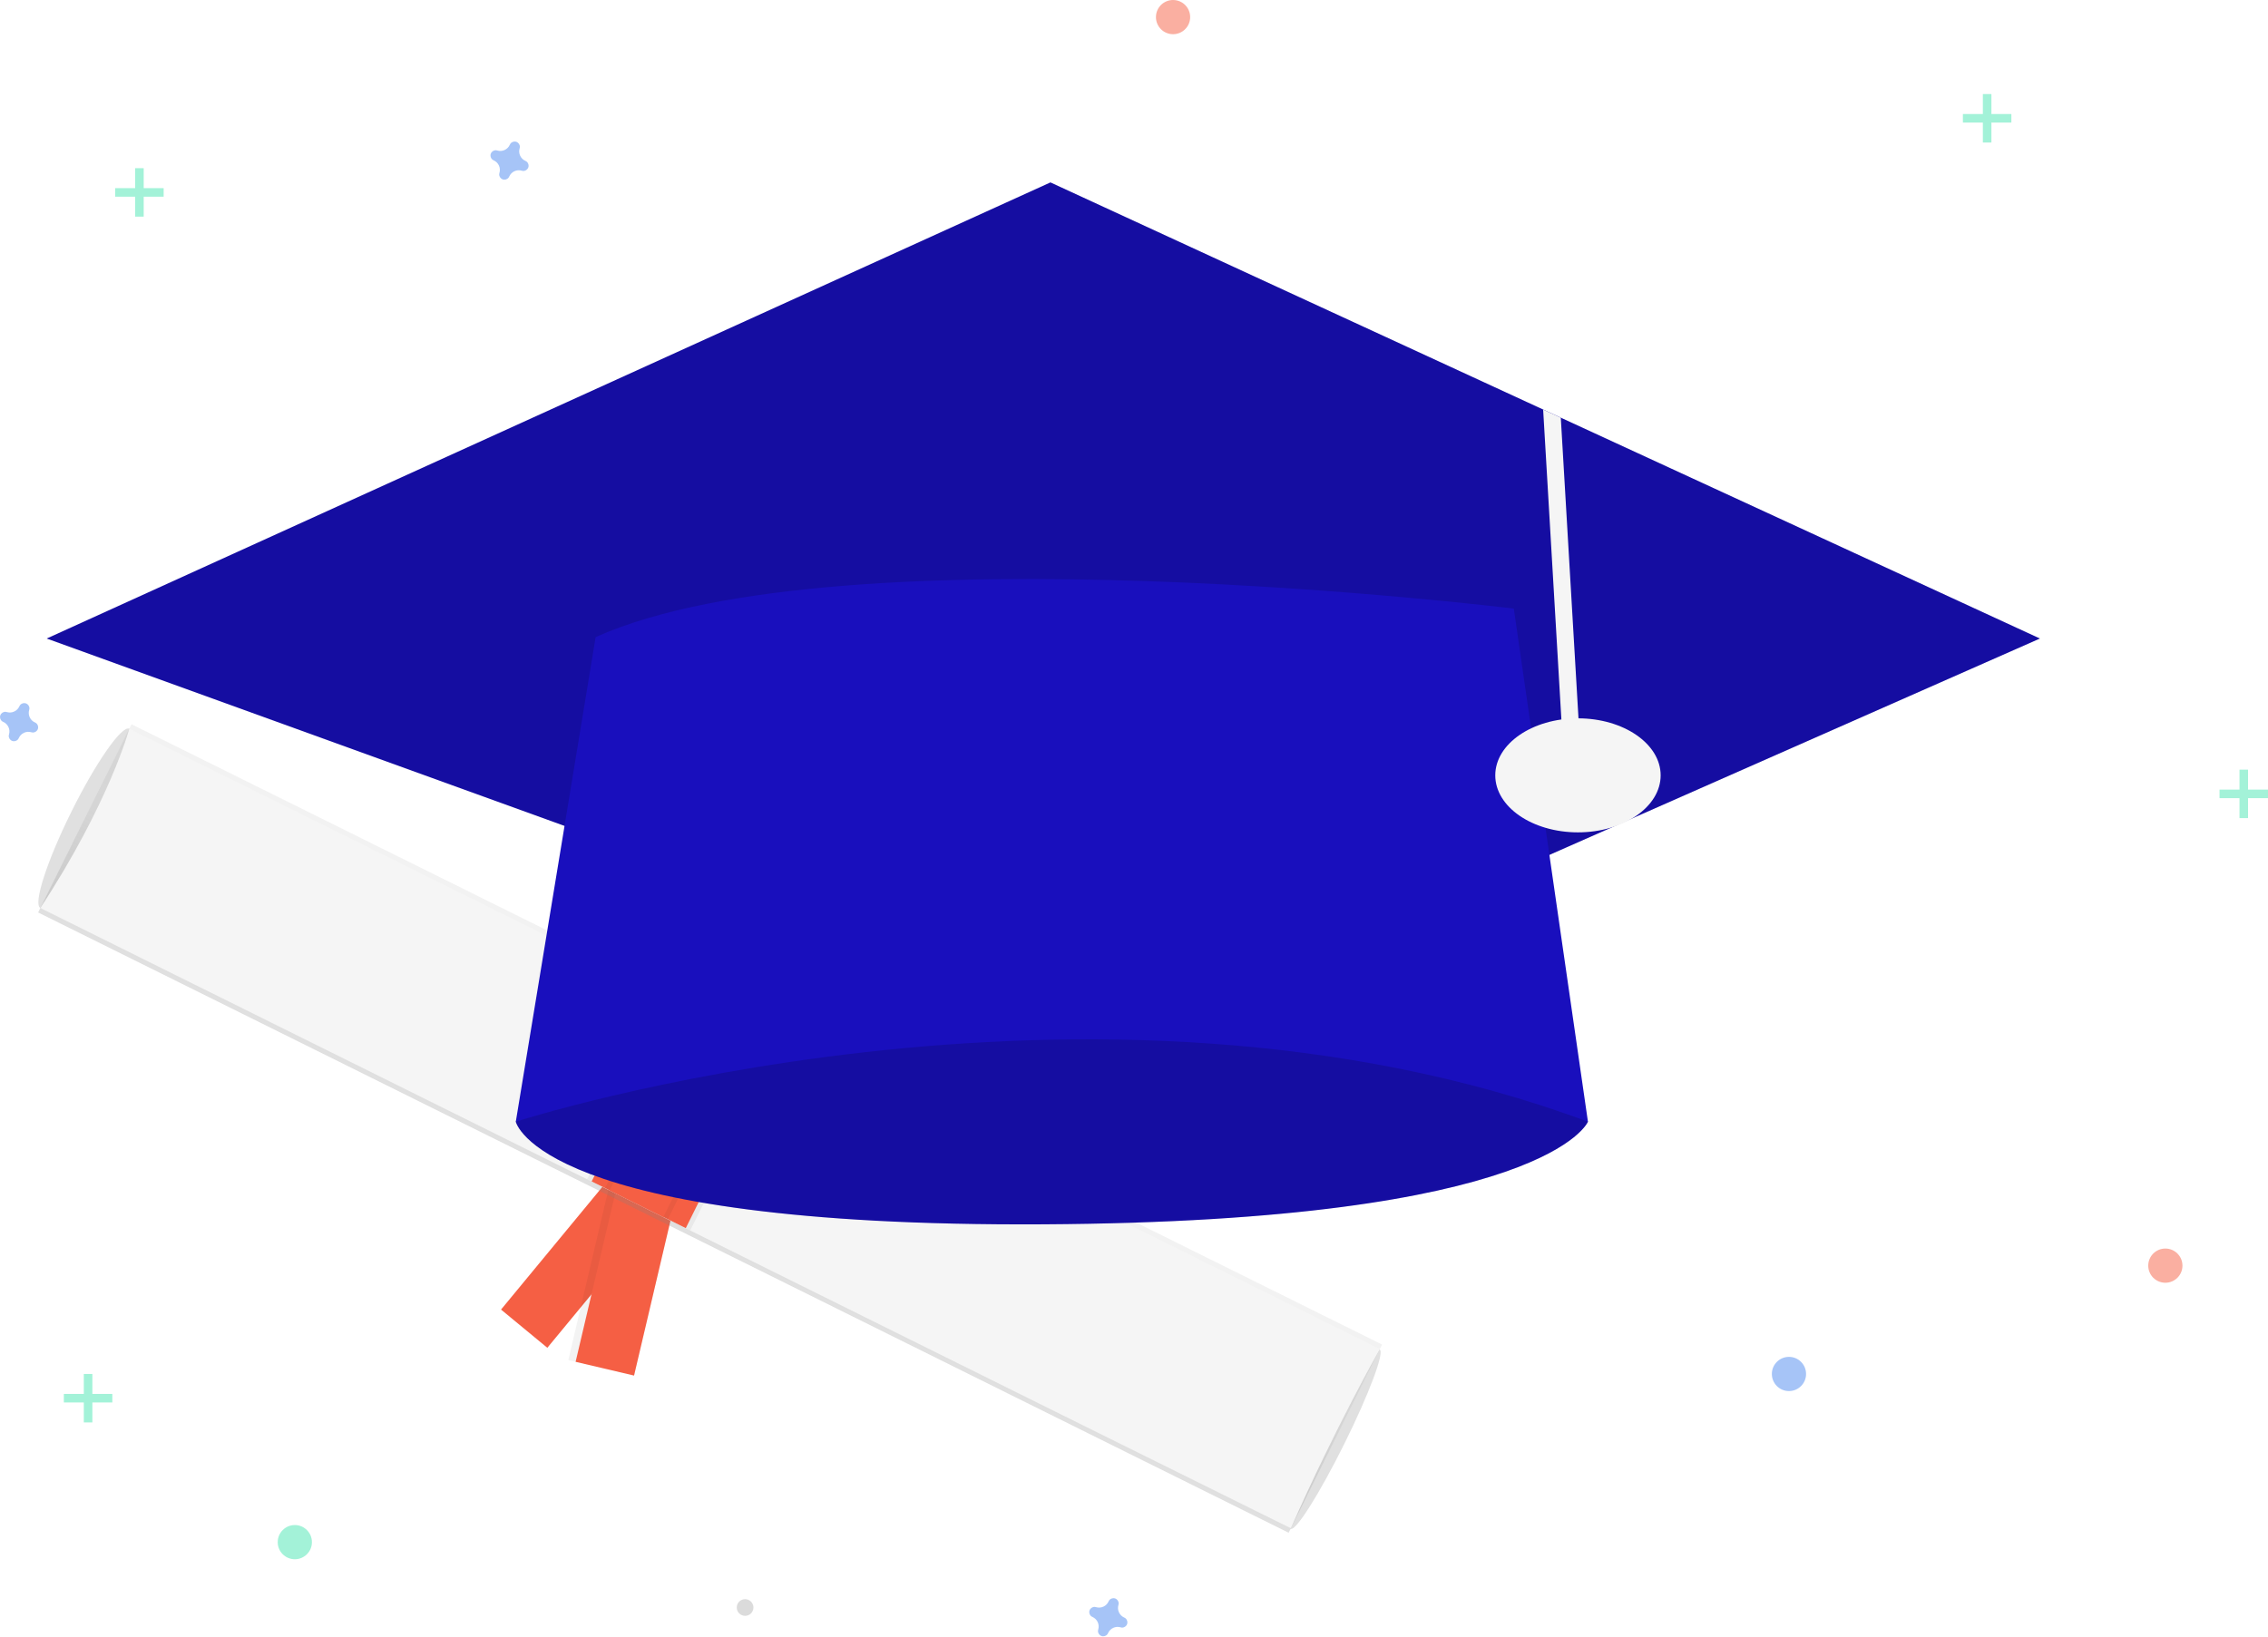
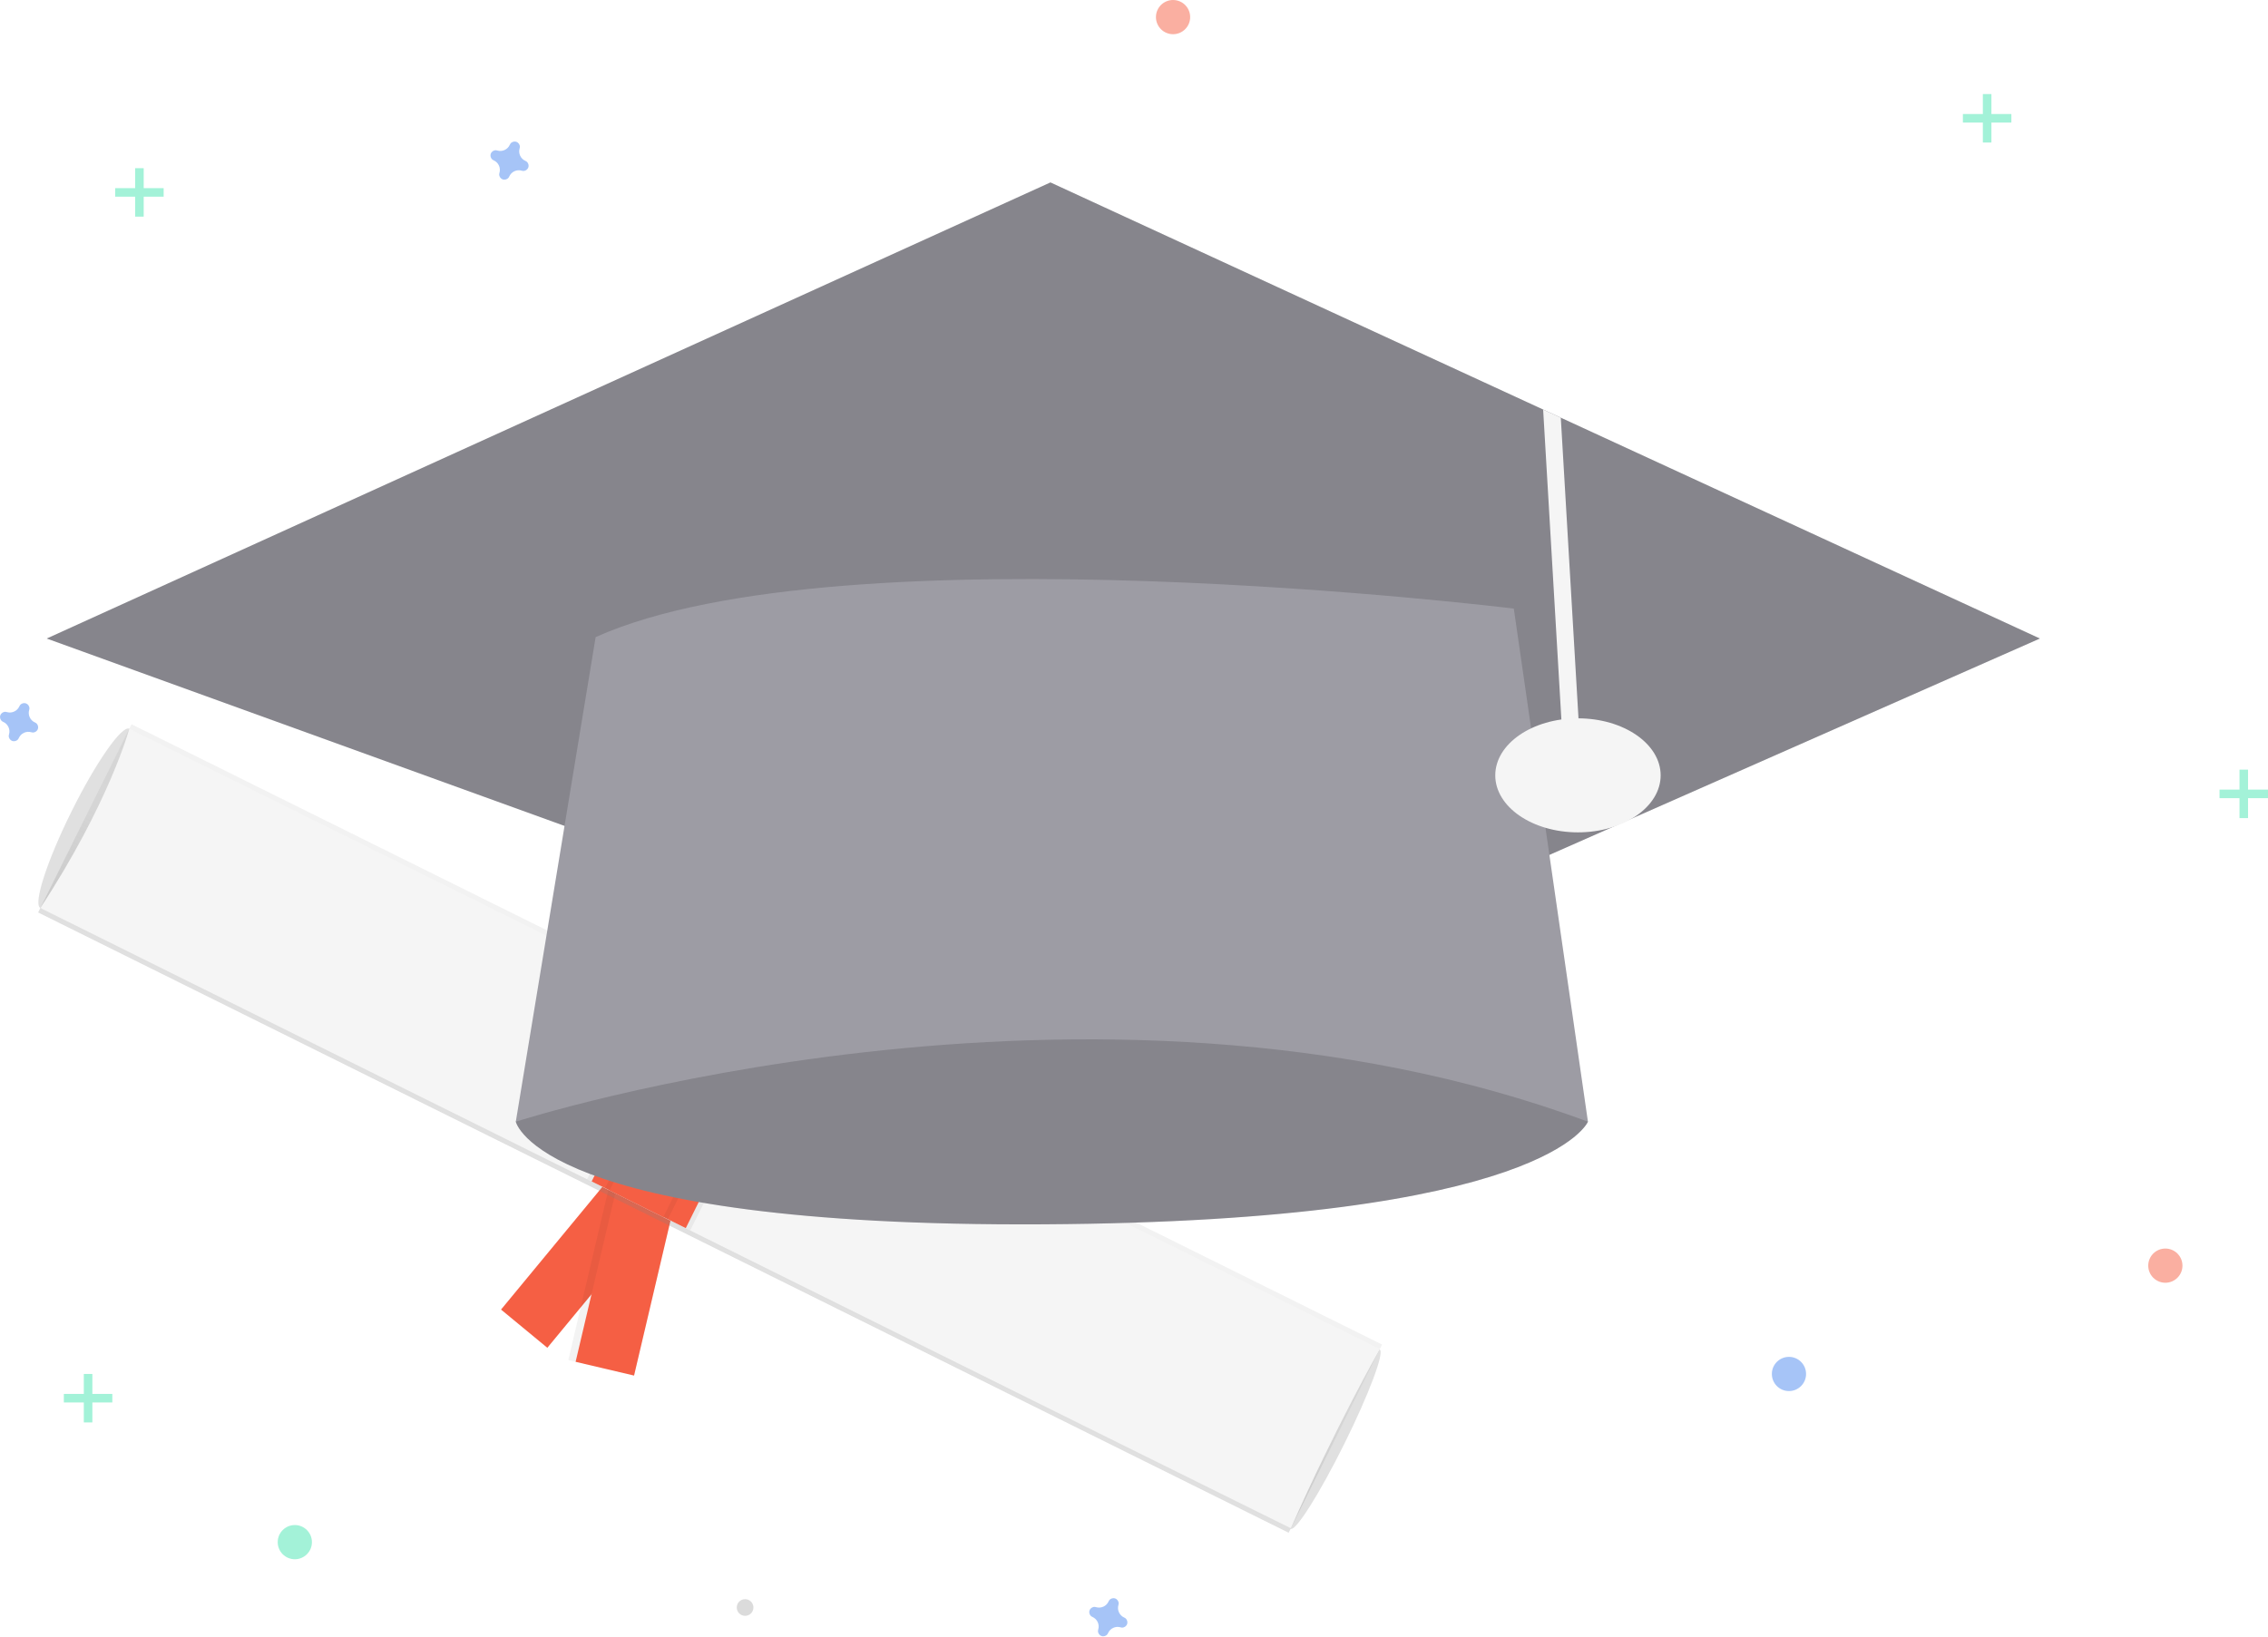
<svg xmlns="http://www.w3.org/2000/svg" id="eb113788-f1f1-4c1f-be62-f1d0ea2e1eb6" data-name="Layer 1" width="795.394" height="574.038" viewBox="0 0 795.394 574.038">
  <defs>
    <linearGradient id="b2a81085-935f-40be-bb27-75940df8c338" x1="-450.79" y1="2803.047" x2="-450.79" y2="2729.348" gradientTransform="translate(3217.533 1009.658) rotate(90)" gradientUnits="userSpaceOnUse">
      <stop offset="0" stop-color="gray" stop-opacity="0.25" />
      <stop offset="0.535" stop-color="gray" stop-opacity="0.12" />
      <stop offset="1" stop-color="gray" stop-opacity="0.1" />
    </linearGradient>
  </defs>
  <ellipse cx="232.058" cy="450.069" rx="35.095" ry="5.264" transform="translate(-476.5567 294.9237) rotate(-63.61079)" fill="#e0e0e0" />
  <ellipse cx="670.577" cy="667.856" rx="35.095" ry="3.577" transform="translate(-428.0369 808.7355) rotate(-63.61079)" fill="#e0e0e0" />
  <rect x="397.953" y="566.935" width="21.057" height="70.19" transform="translate(274.5207 -285.2623) rotate(39.54732)" fill="#f55f44" />
  <rect x="409.325" y="573.566" width="23.692" height="70.19" transform="translate(489.5496 1134.581) rotate(-166.7689)" opacity="0.05" />
  <rect x="411.926" y="573.868" width="21.057" height="70.19" transform="translate(492.0121 1135.47) rotate(-166.7689)" fill="#f55f44" />
  <rect x="414.486" y="314.082" width="73.699" height="489.572" transform="translate(-452.2022 551.7936) rotate(-63.61079)" fill="url(#b2a81085-935f-40be-bb27-75940df8c338)" />
  <path d="M655.016,699.105c-8.584-4.118-444.844-220.718-438.556-217.598,24.214-36.957,31.197-62.875,31.197-62.875l438.556,217.598S670.811,663.259,655.016,699.105Z" transform="translate(-202.3028 -162.981)" fill="#f5f5f5" />
  <rect x="421.725" y="519.094" width="40.359" height="70.19" transform="translate(90.06389 -301.6438) rotate(26.38921)" opacity="0.05" />
  <rect x="423.48" y="519.094" width="36.849" height="70.19" transform="translate(90.06389 -301.6438) rotate(26.38921)" fill="#f55f44" />
  <rect x="428.835" y="518.704" width="24.566" height="70.19" transform="translate(89.80867 -301.3351) rotate(26.38921)" opacity="0.05" />
  <rect x="430.59" y="518.704" width="21.057" height="70.19" transform="translate(89.80867 -301.3351) rotate(26.38921)" fill="#f55f44" />
  <circle cx="261.306" cy="563.925" r="2.926" fill="#dbdbdb" />
  <g opacity="0.5">
    <rect x="29.394" y="482" width="3" height="17" fill="#47e6b1" />
    <rect x="231.697" y="644.981" width="3" height="17" transform="translate(684.3753 257.3028) rotate(90)" fill="#47e6b1" />
  </g>
  <g opacity="0.5">
    <rect x="785.394" y="270" width="3" height="17" fill="#47e6b1" />
    <rect x="987.697" y="432.981" width="3" height="17" transform="translate(1228.375 -710.6972) rotate(90)" fill="#47e6b1" />
  </g>
  <g opacity="0.5">
    <rect x="47.394" y="59" width="3" height="17" fill="#47e6b1" />
    <rect x="249.697" y="221.981" width="3" height="17" transform="translate(279.3753 -183.6972) rotate(90)" fill="#47e6b1" />
  </g>
  <g opacity="0.5">
    <rect x="695.394" y="33" width="3" height="17" fill="#47e6b1" />
    <rect x="897.697" y="195.981" width="3" height="17" transform="translate(901.3753 -857.6972) rotate(90)" fill="#47e6b1" />
  </g>
  <path d="M214.593,416.437a3.675,3.675,0,0,1-2.047-4.441,1.766,1.766,0,0,0,.08-.408h0a1.843,1.843,0,0,0-3.31-1.221h0a1.766,1.766,0,0,0-.204.362,3.675,3.675,0,0,1-4.441,2.047,1.766,1.766,0,0,0-.408-.08h0a1.843,1.843,0,0,0-1.221,3.31h0a1.766,1.766,0,0,0,.362.204,3.675,3.675,0,0,1,2.047,4.441,1.766,1.766,0,0,0-.08.408h0a1.843,1.843,0,0,0,3.31,1.221h0a1.766,1.766,0,0,0,.204-.362,3.675,3.675,0,0,1,4.441-2.047,1.767,1.767,0,0,0,.408.08h0a1.843,1.843,0,0,0,1.221-3.31h0A1.767,1.767,0,0,0,214.593,416.437Z" transform="translate(-202.3028 -162.981)" fill="#4d8af0" opacity="0.5" />
  <path d="M386.593,219.437a3.675,3.675,0,0,1-2.047-4.441,1.766,1.766,0,0,0,.08-.408h0a1.843,1.843,0,0,0-3.31-1.221h0a1.766,1.766,0,0,0-.204.362,3.675,3.675,0,0,1-4.441,2.047,1.766,1.766,0,0,0-.408-.08h0a1.843,1.843,0,0,0-1.221,3.31h0a1.766,1.766,0,0,0,.362.204,3.675,3.675,0,0,1,2.047,4.441,1.766,1.766,0,0,0-.08.408h0a1.843,1.843,0,0,0,3.31,1.221h0a1.766,1.766,0,0,0,.204-.362,3.675,3.675,0,0,1,4.441-2.047,1.767,1.767,0,0,0,.408.08h0a1.843,1.843,0,0,0,1.221-3.31h0A1.767,1.767,0,0,0,386.593,219.437Z" transform="translate(-202.3028 -162.981)" fill="#4d8af0" opacity="0.5" />
  <path d="M596.593,730.437a3.675,3.675,0,0,1-2.047-4.441,1.766,1.766,0,0,0,.08-.408h0a1.843,1.843,0,0,0-3.31-1.221h0a1.766,1.766,0,0,0-.204.362,3.675,3.675,0,0,1-4.441,2.047,1.766,1.766,0,0,0-.408-.08h0a1.843,1.843,0,0,0-1.221,3.31h0a1.766,1.766,0,0,0,.362.204,3.675,3.675,0,0,1,2.047,4.441,1.766,1.766,0,0,0-.08.408h0a1.843,1.843,0,0,0,3.31,1.221h0a1.766,1.766,0,0,0,.204-.362,3.675,3.675,0,0,1,4.441-2.047,1.767,1.767,0,0,0,.408.08h0a1.843,1.843,0,0,0,1.221-3.31h0A1.767,1.767,0,0,0,596.593,730.437Z" transform="translate(-202.3028 -162.981)" fill="#4d8af0" opacity="0.5" />
  <circle cx="759.394" cy="444" r="6" fill="#f55f44" opacity="0.5" />
  <circle cx="627.394" cy="482" r="6" fill="#4d8af0" opacity="0.5" />
  <circle cx="103.394" cy="541" r="6" fill="#47e6b1" opacity="0.5" />
  <circle cx="411.394" cy="6" r="6" fill="#f55f44" opacity="0.5" />
-   <path d="M407.197,520.481l-24,36s8,37,185,36,191-36,191-36l-33-48-101-69Z" transform="translate(-202.3028 -162.981)" fill="#190fbd" />
+   <path d="M407.197,520.481l-24,36s8,37,185,36,191-36,191-36l-33-48-101-69Z" transform="translate(-202.3028 -162.981)" fill="#9d9ca4" />
  <path d="M407.197,520.481l-24,36s8,37,185,36,191-36,191-36l-33-48-101-69Z" transform="translate(-202.3028 -162.981)" opacity="0.15" />
-   <polygon points="715.394 224 400.394 363 16.394 224 368.394 64 541.184 143.67 547.374 146.53 715.394 224" fill="#190fbd" />
+   <polygon points="715.394 224 400.394 363 16.394 224 368.394 64 541.184 143.67 547.374 146.53 715.394 224" fill="#9d9ca4" />
  <polygon points="715.394 224 400.394 363 16.394 224 368.394 64 541.184 143.67 547.374 146.53 715.394 224" opacity="0.15" />
  <polygon points="553.894 257.32 547.894 257.68 541.184 143.67 547.374 146.53 553.894 257.32" fill="#f5f5f5" />
-   <path d="M411.197,386.481l-28,170s201-65,376,0l-26-180S498.197,347.481,411.197,386.481Z" transform="translate(-202.3028 -162.981)" fill="#190fbd" />
+   <path d="M411.197,386.481l-28,170s201-65,376,0l-26-180S498.197,347.481,411.197,386.481Z" transform="translate(-202.3028 -162.981)" fill="#9d9ca4" />
  <ellipse cx="553.394" cy="272" rx="29" ry="20" fill="#f5f5f5" />
</svg>
